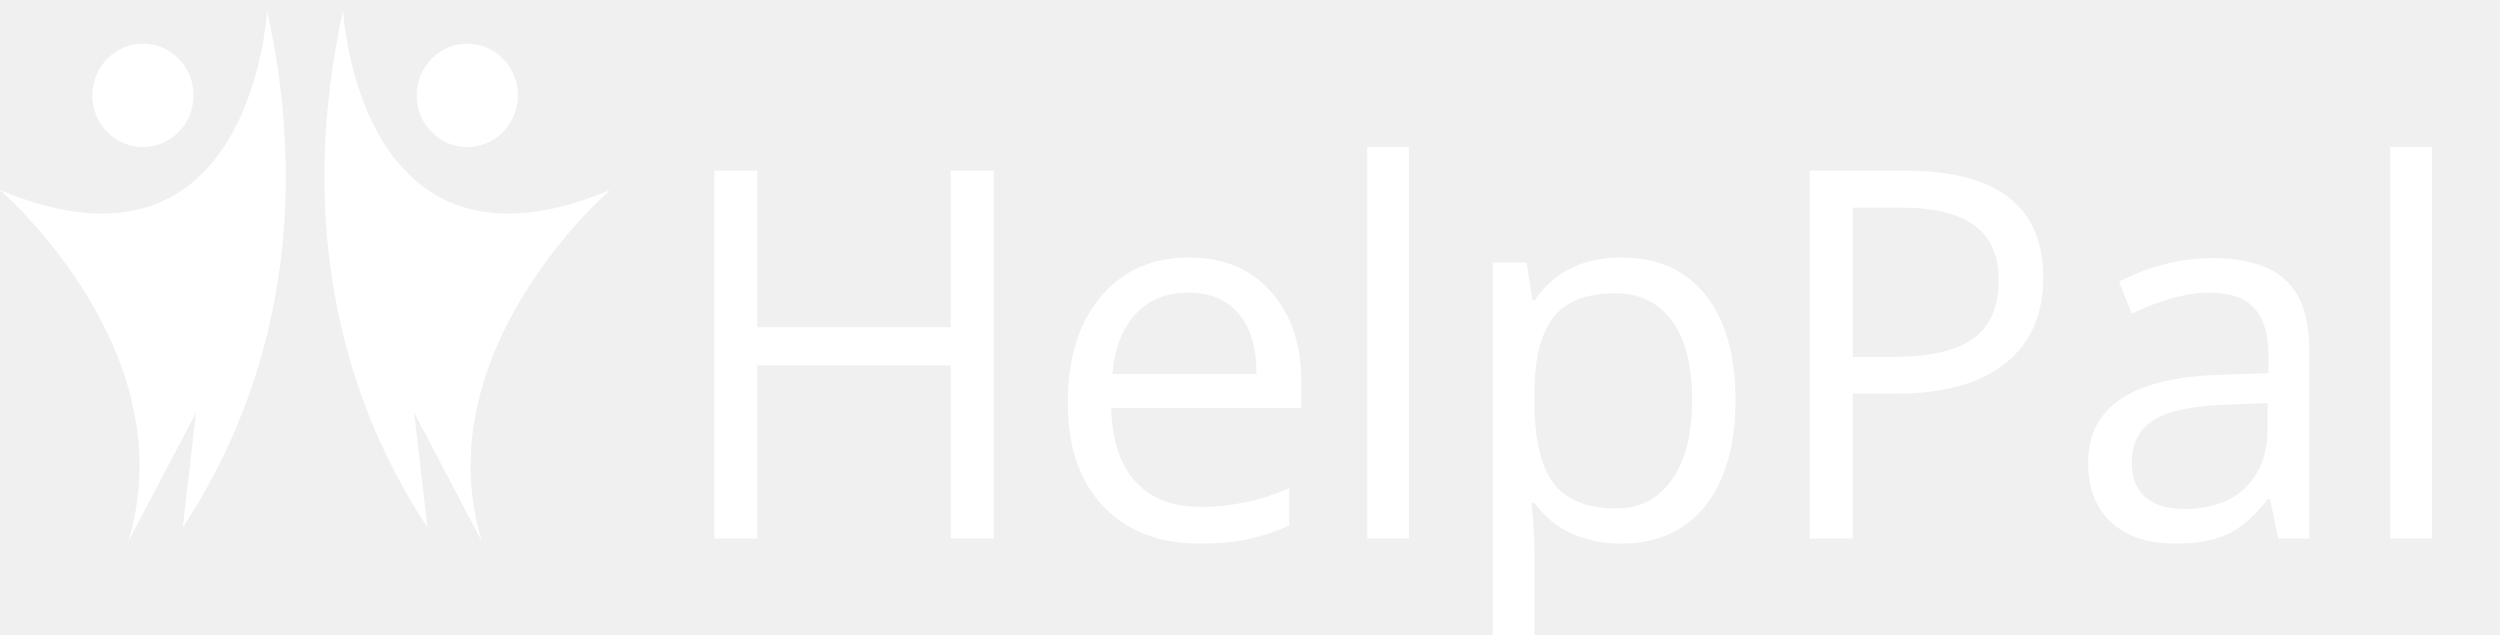
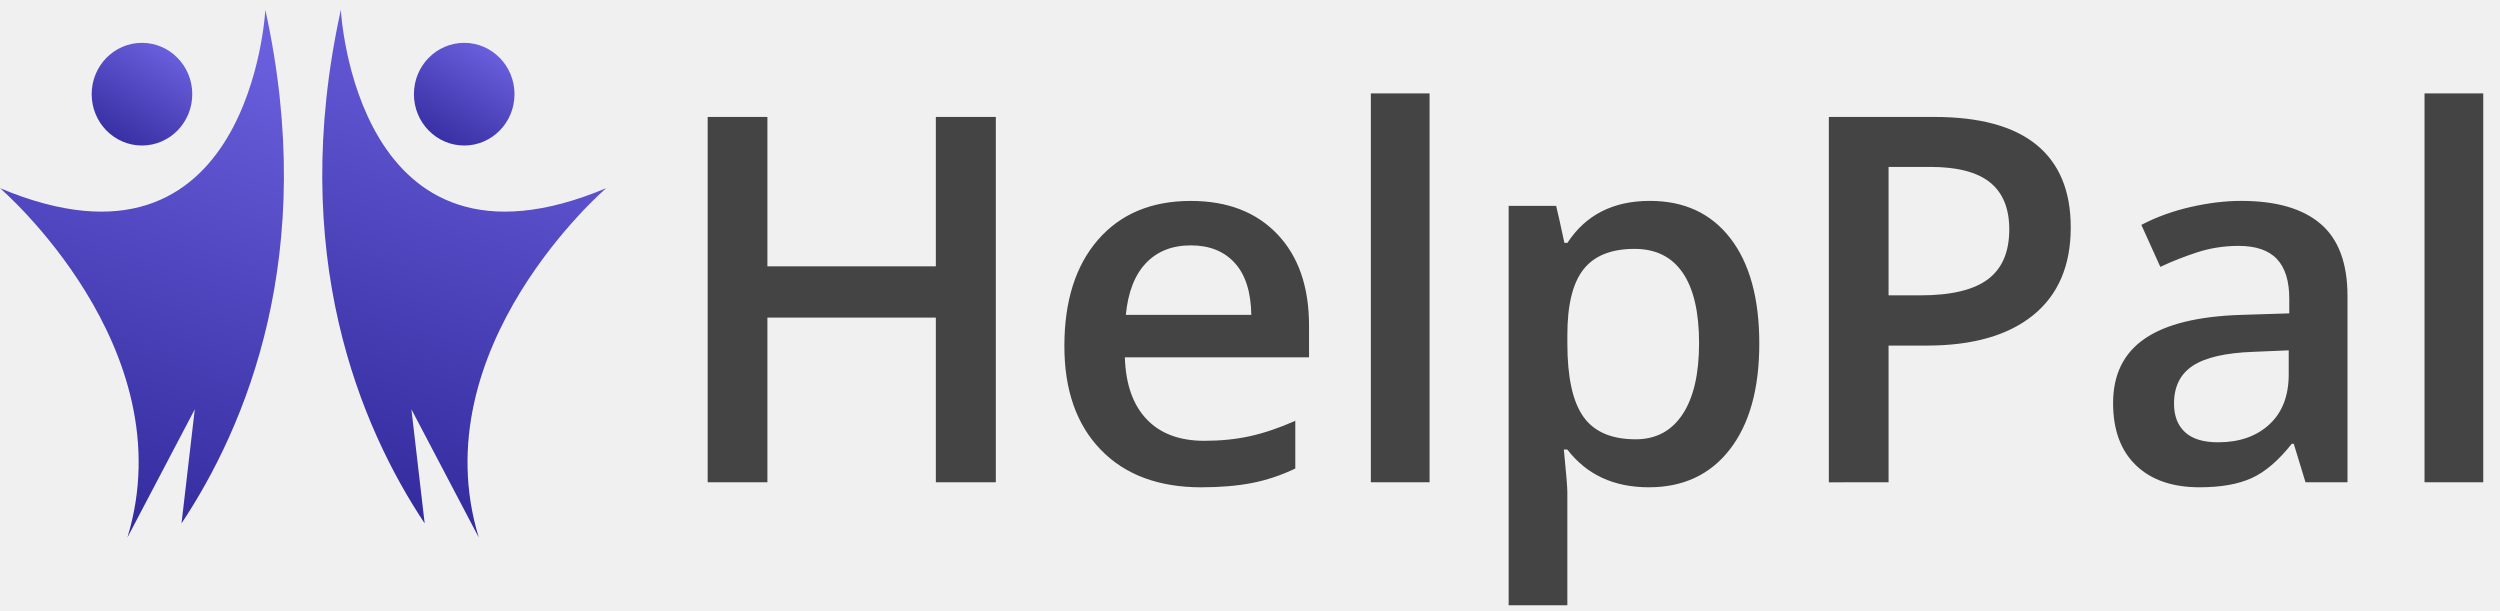
- <svg xmlns="http://www.w3.org/2000/svg" height="33" viewBox="0 0 130 33" width="130">
-   <g fill="#fff" fill-rule="evenodd" transform="translate(0 -1)">
-     <g transform="translate(0 1.5456)">
-       <path d="m10.064 4.414c0 1.484-1.179 2.687-2.632 2.687s-2.632-1.203-2.632-2.687c0-1.484 1.178-2.687 2.632-2.687s2.632 1.203 2.632 2.687" />
-       <path d="m9.501 26.88c3.354-5.046 7.201-14.085 4.387-26.88 0 0-.756 14.851-13.889 9.335 0 0 9.709 8.33 6.669 18.286l3.527-6.712s-.362 3.1-.694 5.97" />
-       <path d="m21.667 4.414c0 1.484 1.179 2.687 2.632 2.687 1.454 0 2.632-1.203 2.632-2.687 0-1.484-1.179-2.687-2.632-2.687-1.454 0-2.632 1.203-2.632 2.687" />
-       <path d="m22.229 26.88c-3.354-5.046-7.201-14.085-4.388-26.88 0 0 .756 14.851 13.889 9.335 0 0-9.709 8.33-6.669 18.286l-3.527-6.712s.362 3.1.694 5.97" />
+ <svg xmlns="http://www.w3.org/2000/svg" xmlns:xlink="http://www.w3.org/1999/xlink" height="31" viewBox="0 0 127 31" width="127">
+   <linearGradient id="a">
+     <stop offset="0" stop-color="#6a5fdd" />
+     <stop offset="1" stop-color="#241d8c" />
+   </linearGradient>
+   <linearGradient id="b" x1="67.452%" x2="-6.403%" xlink:href="#a" y1="0%" y2="123.07%" />
+   <linearGradient id="c" x1="55.266%" x2="32.982%" xlink:href="#a" y1="0%" y2="123.07%" />
+   <linearGradient id="d" x1="67.455%" x2="-6.41%" xlink:href="#a" y1="0%" y2="123.07%" />
+   <linearGradient id="e" x1="55.266%" x2="32.982%" xlink:href="#a" y1="0%" y2="123.07%" />
+   <g fill="none" fill-rule="evenodd">
+     <g transform="translate(0 .5)">
+       <path d="m9.767 4.284c0 1.44-1.144 2.608-2.555 2.608s-2.555-1.168-2.555-2.608 1.144-2.608 2.555-2.608 2.555 1.168 2.555 2.608" fill="url(#b)" />
+       <path d="m9.221 26.087c3.255-4.897 6.988-13.669 4.258-26.087 0 0-.733 14.413-13.479 9.059 0 0 9.423 8.085 6.472 17.747l3.423-6.514s-.351 3.008-.674 5.794" fill="url(#c)" />
+       <path d="m21.027 4.284c0 1.44 1.144 2.608 2.555 2.608s2.555-1.168 2.555-2.608-1.144-2.608-2.555-2.608-2.555 1.168-2.555 2.608" fill="url(#d)" />
+       <path d="m21.573 26.087c-3.255-4.897-6.988-13.669-4.258-26.087 0 0 .734 14.413 13.479 9.059 0 0-9.423 8.085-6.472 17.747l-3.423-6.514s.352 3.008.674 5.794" fill="url(#e)" />
    </g>
-     <text font-family="OpenSans-SemiBold, Open Sans" font-size="26.79" font-weight="500" letter-spacing="-.258">
-       <tspan x="34.518" y="29">HelpPal</tspan>
-     </text>
+     <path d="m38.984 24.5v-8.366h8.557v8.366h3.047v-18.561h-3.047v7.592h-8.557v-7.592h-3.034v18.561zm22.056.254c.956 0 1.807-.072 2.552-.216.745-.144 1.481-.389 2.209-.736v-2.425c-.821.364-1.589.624-2.304.781-.715.157-1.487.235-2.317.235-1.261 0-2.239-.366-2.933-1.098-.694-.732-1.062-1.779-1.104-3.142h9.356v-1.612c0-1.972-.537-3.521-1.612-4.646-1.075-1.126-2.539-1.688-4.393-1.688-1.997 0-3.567.656-4.71 1.968-1.143 1.312-1.714 3.115-1.714 5.408 0 2.234.616 3.988 1.847 5.262s2.939 1.911 5.123 1.911zm2.526-8.76h-6.373c.11-1.151.451-2.027 1.022-2.628.571-.601 1.331-.901 2.279-.901.948 0 1.693.298 2.234.895.542.597.821 1.475.838 2.634zm9.056 8.506v-19.754h-2.983v19.754zm6.999 6.246v-5.751c0-.254-.059-.973-.178-2.158h.178c.982 1.278 2.361 1.917 4.139 1.917 1.752 0 3.125-.643 4.12-1.93.994-1.286 1.492-3.076 1.492-5.37s-.489-4.075-1.466-5.345c-.978-1.27-2.342-1.904-4.094-1.904-1.862 0-3.258.711-4.189 2.133h-.152c-.212-.99-.351-1.617-.419-1.879h-2.412v20.287zm3.466-8.43c-1.227 0-2.112-.383-2.653-1.149-.542-.766-.812-2.004-.812-3.713v-.444c0-1.523.273-2.632.819-3.326.546-.694 1.411-1.041 2.596-1.041 1.075 0 1.889.404 2.444 1.212.554.808.832 2.0.832 3.574 0 1.566-.279 2.772-.838 3.618-.559.846-1.354 1.27-2.387 1.27zm12.852 2.184v-6.944h1.93c2.344 0 4.151-.516 5.421-1.549 1.27-1.033 1.904-2.518 1.904-4.456 0-1.845-.578-3.242-1.733-4.189-1.155-.948-2.892-1.422-5.211-1.422h-5.345v18.561zm1.612-9.496h-1.612v-6.525h2.107c1.38 0 2.395.262 3.047.787.652.525.978 1.32.978 2.387 0 1.151-.364 1.997-1.092 2.539-.728.542-1.87.812-3.428.812zm14.185 9.75c1.075 0 1.955-.154 2.641-.463.686-.309 1.367-.891 2.044-1.746h.102l.597 1.955h2.133v-9.458c0-1.667-.455-2.89-1.365-3.669-.91-.779-2.258-1.168-4.043-1.168-.804 0-1.659.104-2.564.311s-1.739.51-2.501.908l.965 2.133c.609-.288 1.244-.537 1.904-.749.66-.212 1.35-.317 2.069-.317.88 0 1.53.222 1.949.667.419.444.628 1.115.628 2.012v.749l-2.425.076c-2.201.068-3.838.47-4.913 1.206s-1.612 1.828-1.612 3.275c0 1.363.387 2.416 1.162 3.161.774.745 1.851 1.117 3.231 1.117zm.939-2.285c-.745 0-1.303-.171-1.676-.514-.372-.343-.559-.827-.559-1.454 0-.863.319-1.504.958-1.923.639-.419 1.661-.654 3.066-.705l1.803-.076v1.219c0 1.092-.328 1.94-.984 2.545-.656.605-1.526.908-2.609.908zm13.474 2.031v-19.754h-2.983v19.754z" fill="#444" fill-rule="nonzero" />
  </g>
</svg>
